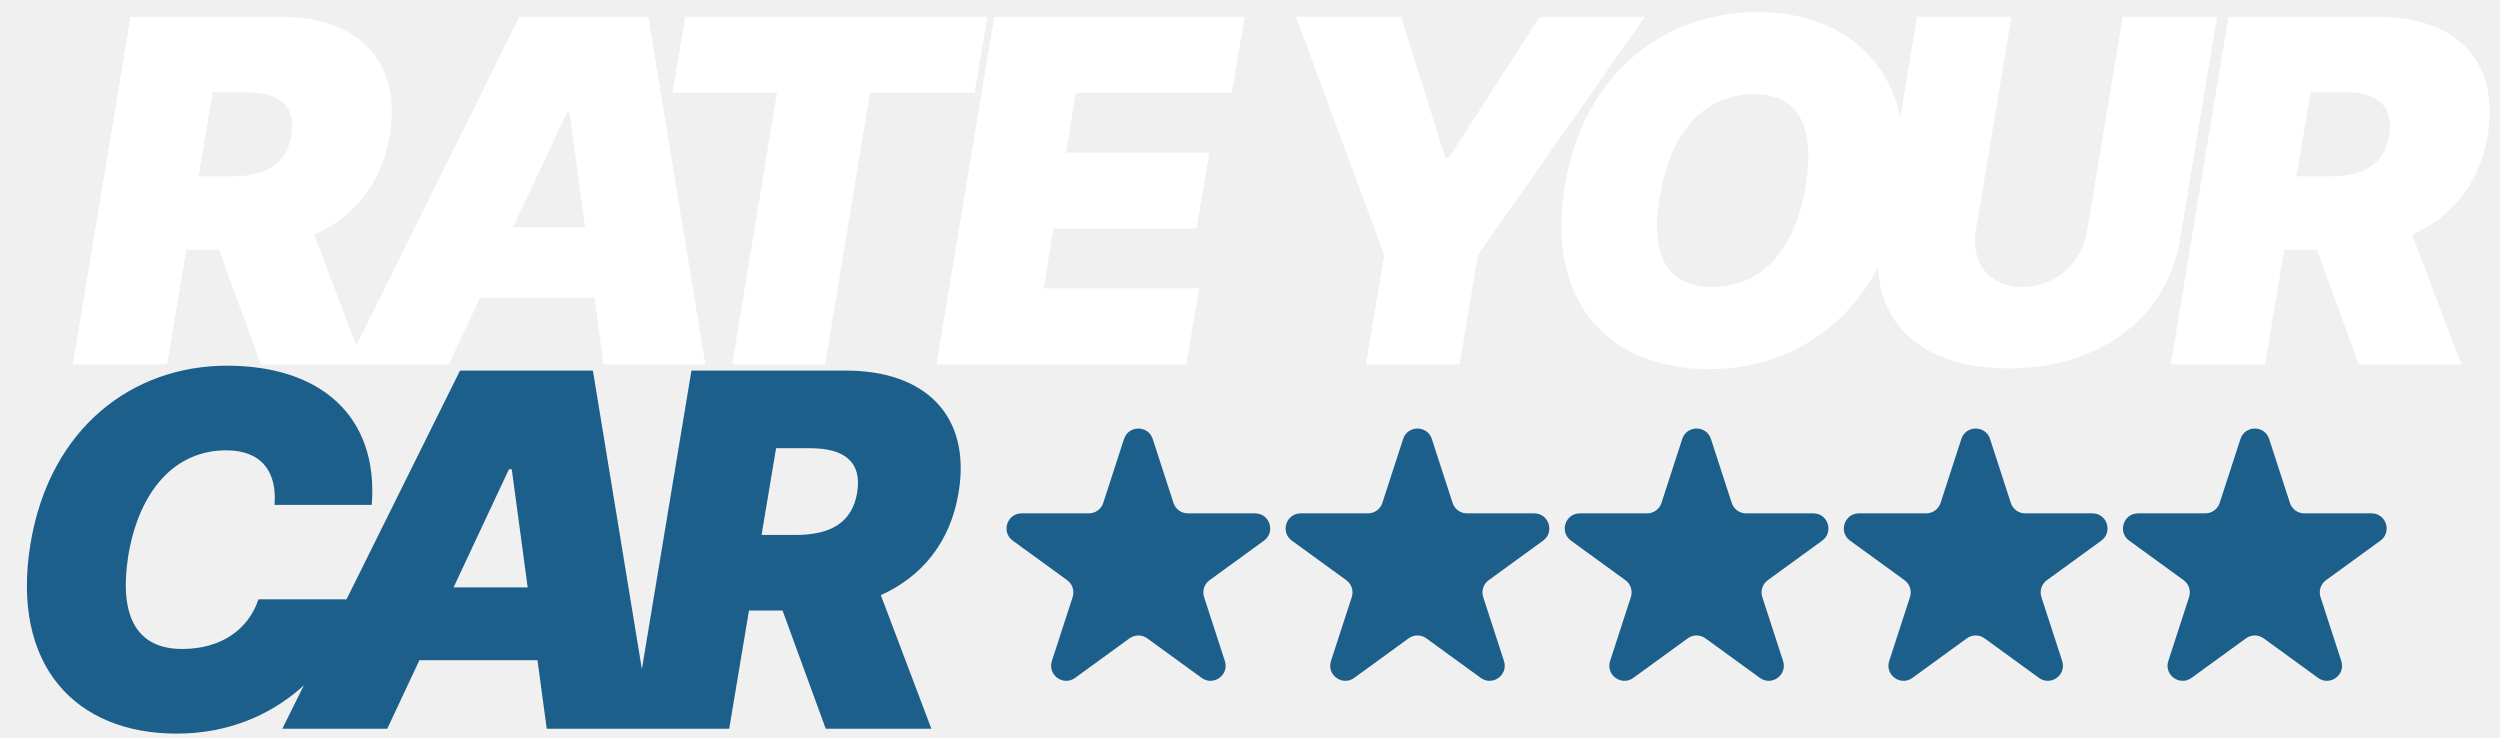
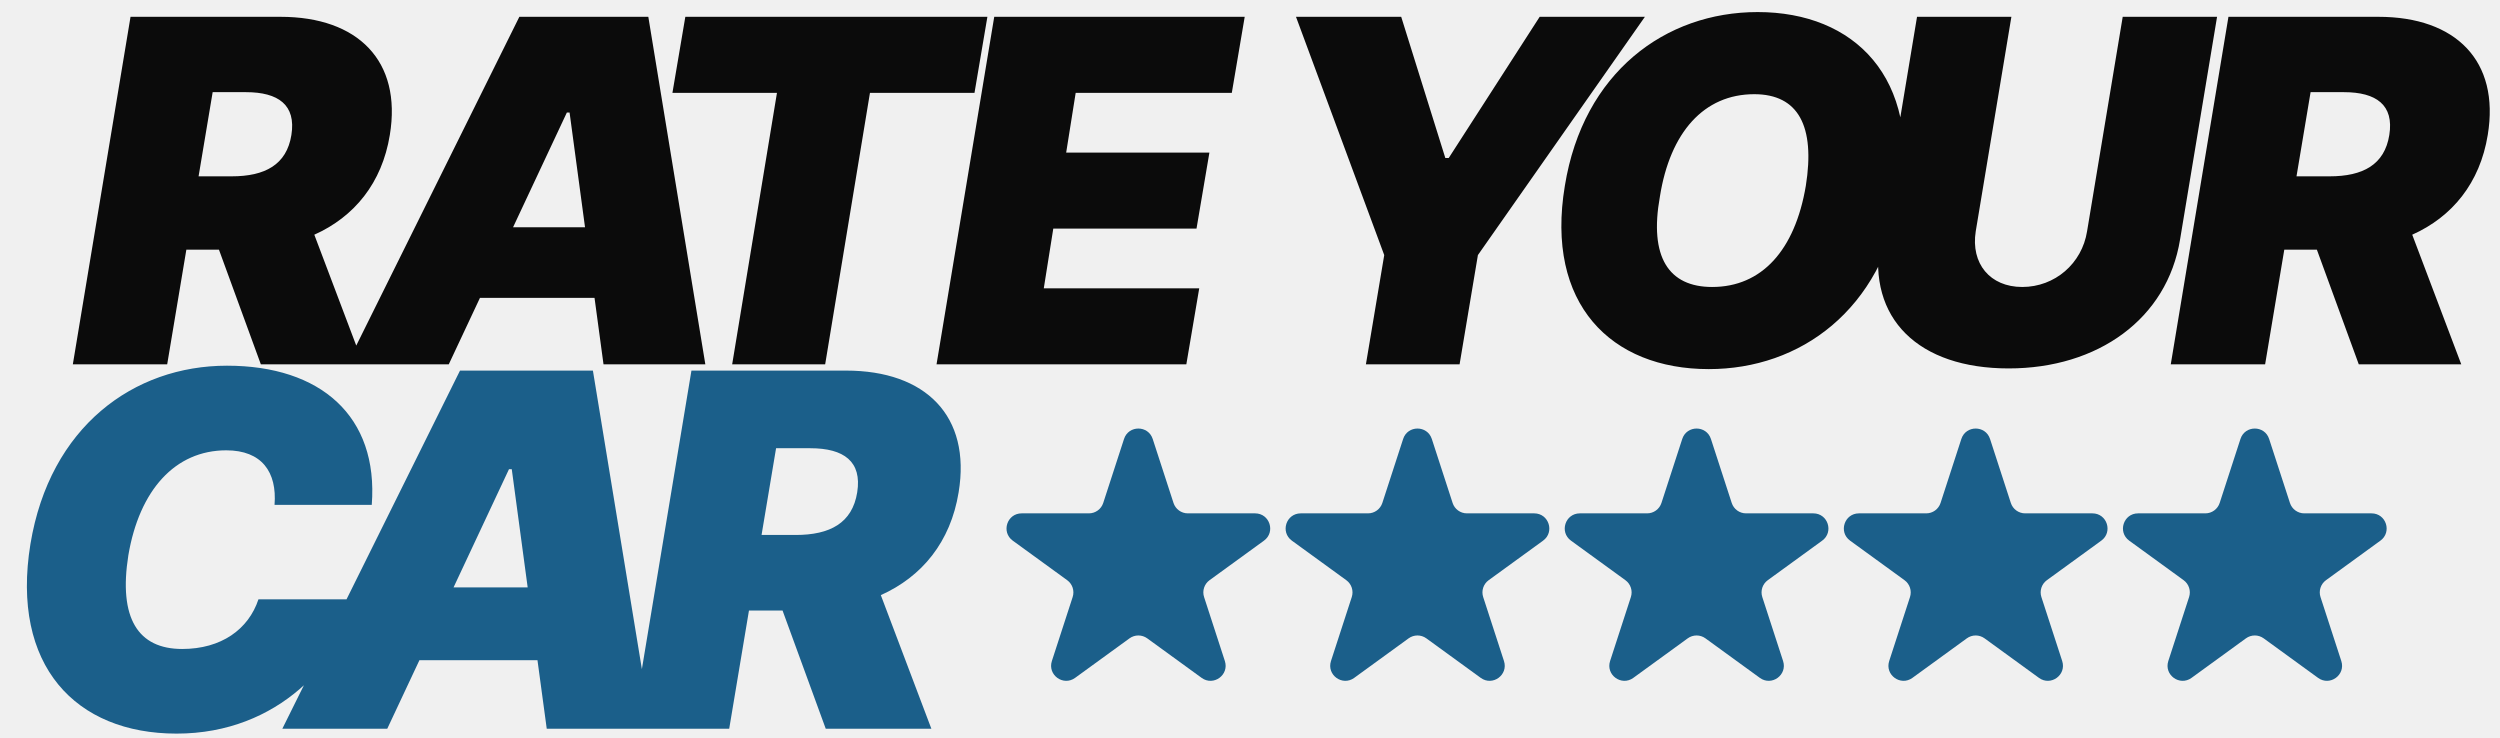
<svg xmlns="http://www.w3.org/2000/svg" width="1386" height="409" viewBox="0 0 1386 409" fill="none" role="img" aria-labelledby="title desc">
  <path d="M206.107 279.909H152.205C153.659 261.683 145.128 249.662 125.448 249.662C97.043 249.662 77.266 271.766 71.158 307.83C65.632 342.73 76.49 359.793 101.018 359.793C122.637 359.793 137.76 348.935 143.286 332.26H197.576C189.336 365.997 154.823 406.714 97.915 406.714C41.978 406.714 5.914 369.099 16.869 301.625C27.63 236.477 74.164 202.74 125.836 202.74C177.702 202.74 209.888 230.661 206.107 279.909ZM214.697 404H156.529L255.026 205.455H328.705L361.279 404H303.111L297.973 365.997H232.535L214.697 404ZM251.439 325.668H292.544L283.722 260.132H282.171L251.439 325.668ZM350.372 404L383.333 205.455H469.034C513.241 205.455 538.447 230.661 531.467 272.929C527.007 300.462 511.108 319.754 488.326 329.933L516.343 404H457.788L433.842 338.464H415.229L404.274 404H350.372ZM422.209 296.584H441.113C460.115 296.584 472.524 289.991 475.238 272.929C477.953 255.866 467.87 248.499 449.257 248.499H430.255L422.209 296.584Z" fill="#1B5F8A" />
-   <path d="M40.376 202L72.364 9.321H155.532C198.433 9.321 222.895 33.782 216.121 74.802C211.793 101.521 196.364 120.243 174.254 130.122L201.444 202H144.619L121.381 138.401H103.317L92.686 202H40.376ZM110.091 97.758H128.437C146.877 97.758 158.919 91.36 161.553 74.802C164.188 58.243 154.403 51.093 136.34 51.093H117.9L110.091 97.758ZM248.788 202H192.339L287.926 9.321H359.428L391.039 202H334.59L329.604 165.12H266.099L248.788 202ZM284.445 125.982H324.335L315.774 62.383H314.269L284.445 125.982ZM372.795 51.469L379.945 9.321H547.41L540.26 51.469H482.306L457.468 202H405.912L430.749 51.469H372.795ZM519.213 202L551.201 9.321H690.065L682.915 51.469H596.36L591.091 84.586H670.496L663.346 126.735H583.941L578.673 159.851H664.851L657.701 202H519.213ZM718.496 9.321H776.826L801.287 87.597H803.169L853.597 9.321H911.927L819.351 141.411L809.19 202H757.257L767.418 141.411L718.496 9.321ZM1053.83 109.047C1043.3 171.894 998.137 204.634 947.333 204.634C893.142 204.634 856.639 168.507 867.552 103.026C877.713 40.18 923.248 6.687 974.429 6.687C1028.24 6.687 1064.75 43.19 1053.83 109.047ZM1001.15 103.026C1006.42 69.909 997.008 52.222 972.547 52.222C944.699 52.222 925.883 73.296 920.238 109.047C914.216 142.54 925.13 159.099 949.215 159.099C976.687 159.099 995.127 138.777 1001.15 103.026ZM1176.83 9.321H1229.14L1208.63 132.756C1201.48 176.786 1163.09 204.258 1113.61 204.258C1063.74 204.258 1035.14 176.786 1042.29 132.756L1062.8 9.321H1115.11L1095.35 128.24C1092.53 146.116 1103.26 159.099 1121.13 159.099C1139.2 159.099 1154.25 146.116 1157.07 128.24L1176.83 9.321ZM1203.47 202L1235.45 9.321H1318.62C1361.52 9.321 1385.98 33.782 1379.21 74.802C1374.88 101.521 1359.45 120.243 1337.34 130.122L1364.53 202H1307.71L1284.47 138.401H1266.41L1255.78 202H1203.47ZM1273.18 97.758H1291.53C1309.97 97.758 1322.01 91.36 1324.64 74.802C1327.28 58.243 1317.49 51.093 1299.43 51.093H1280.99L1273.18 97.758Z" fill="#FFFFFF" />
+   <path d="M40.376 202L72.364 9.321H155.532C198.433 9.321 222.895 33.782 216.121 74.802C211.793 101.521 196.364 120.243 174.254 130.122L201.444 202H144.619L121.381 138.401H103.317L92.686 202H40.376ZM110.091 97.758H128.437C146.877 97.758 158.919 91.36 161.553 74.802C164.188 58.243 154.403 51.093 136.34 51.093H117.9L110.091 97.758ZM248.788 202H192.339L287.926 9.321H359.428L391.039 202H334.59L329.604 165.12H266.099L248.788 202ZM284.445 125.982H324.335L315.774 62.383H314.269L284.445 125.982ZM372.795 51.469L379.945 9.321H547.41L540.26 51.469H482.306L457.468 202H405.912L430.749 51.469H372.795ZM519.213 202L551.201 9.321H690.065L682.915 51.469H596.36L591.091 84.586H670.496L663.346 126.735H583.941L578.673 159.851H664.851L657.701 202H519.213ZM718.496 9.321H776.826L801.287 87.597H803.169L853.597 9.321H911.927L819.351 141.411L809.19 202H757.257L767.418 141.411L718.496 9.321ZM1053.83 109.047C1043.3 171.894 998.137 204.634 947.333 204.634C893.142 204.634 856.639 168.507 867.552 103.026C877.713 40.18 923.248 6.687 974.429 6.687C1028.24 6.687 1064.75 43.19 1053.83 109.047ZM1001.15 103.026C1006.42 69.909 997.008 52.222 972.547 52.222C944.699 52.222 925.883 73.296 920.238 109.047C914.216 142.54 925.13 159.099 949.215 159.099C976.687 159.099 995.127 138.777 1001.15 103.026ZM1176.83 9.321H1229.14L1208.63 132.756C1201.48 176.786 1163.09 204.258 1113.61 204.258C1063.74 204.258 1035.14 176.786 1042.29 132.756L1062.8 9.321H1115.11L1095.35 128.24C1092.53 146.116 1103.26 159.099 1121.13 159.099C1139.2 159.099 1154.25 146.116 1157.07 128.24L1176.83 9.321ZM1203.47 202L1235.45 9.321H1318.62C1361.52 9.321 1385.98 33.782 1379.21 74.802C1374.88 101.521 1359.45 120.243 1337.34 130.122L1364.53 202H1307.71L1284.47 138.401H1266.41L1255.78 202H1203.47ZM1273.18 97.758H1291.53C1309.97 97.758 1322.01 91.36 1324.64 74.802C1327.28 58.243 1317.49 51.093 1299.43 51.093H1280.99L1273.18 97.758Z" fill="#0B0B0B" />
  <path d="M623.159 243.363C625.662 235.659 636.561 235.659 639.064 243.363L650.588 278.831C651.708 282.276 654.918 284.609 658.54 284.609H695.834C703.934 284.609 707.302 294.974 700.749 299.735L670.578 321.656C667.647 323.785 666.421 327.559 667.54 331.004L679.064 366.472C681.567 374.176 672.75 380.582 666.198 375.821L636.026 353.9C633.096 351.771 629.127 351.771 626.197 353.9L596.026 375.821C589.473 380.582 580.656 374.176 583.159 366.472L594.683 331.004C595.802 327.559 594.576 323.785 591.645 321.656L561.474 299.735C554.921 294.974 558.289 284.609 566.389 284.609H603.683C607.305 284.609 610.516 282.276 611.635 278.831L623.159 243.363Z" fill="#1B5F8A" />
  <path d="M777.897 243.363C780.4 235.659 791.298 235.659 793.801 243.363L805.326 278.831C806.445 282.276 809.655 284.609 813.278 284.609H850.572C858.672 284.609 862.039 294.974 855.486 299.735L825.315 321.656C822.385 323.785 821.158 327.559 822.278 331.004L833.802 366.472C836.305 374.176 827.488 380.582 820.935 375.821L790.764 353.9C787.833 351.771 783.865 351.771 780.934 353.9L750.763 375.821C744.21 380.582 735.393 374.176 737.896 366.472L749.421 331.004C750.54 327.559 749.314 323.785 746.383 321.656L716.212 299.735C709.659 294.974 713.027 284.609 721.127 284.609H758.42C762.043 284.609 765.253 282.276 766.372 278.831L777.897 243.363Z" fill="#1B5F8A" />
  <path d="M932.635 243.363C935.138 235.659 946.036 235.659 948.539 243.363L960.064 278.831C961.183 282.276 964.394 284.609 968.016 284.609H1005.31C1013.41 284.609 1016.78 294.974 1010.22 299.735L980.053 321.656C977.123 323.785 975.896 327.559 977.016 331.004L988.54 366.472C991.043 374.176 982.226 380.582 975.673 375.821L945.502 353.9C942.571 351.771 938.603 351.771 935.672 353.9L905.501 375.821C898.948 380.582 890.131 374.176 892.634 366.472L904.159 331.004C905.278 327.559 904.052 323.785 901.121 321.656L870.95 299.735C864.397 294.974 867.765 284.609 875.865 284.609H913.158C916.781 284.609 919.991 282.276 921.111 278.831L932.635 243.363Z" fill="#1B5F8A" />
  <path d="M1087.37 243.363C1089.88 235.659 1100.77 235.659 1103.28 243.363L1114.8 278.831C1115.92 282.276 1119.13 284.609 1122.75 284.609H1160.05C1168.15 284.609 1171.51 294.974 1164.96 299.735L1134.79 321.656C1131.86 323.785 1130.63 327.559 1131.75 331.004L1143.28 366.472C1145.78 374.176 1136.96 380.582 1130.41 375.821L1100.24 353.9C1097.31 351.771 1093.34 351.771 1090.41 353.9L1060.24 375.821C1053.69 380.582 1044.87 374.176 1047.37 366.472L1058.9 331.004C1060.02 327.559 1058.79 323.785 1055.86 321.656L1025.69 299.735C1019.13 294.974 1022.5 284.609 1030.6 284.609H1067.9C1071.52 284.609 1074.73 282.276 1075.85 278.831L1087.37 243.363Z" fill="#1B5F8A" />
  <path d="M1242.11 243.363C1244.61 235.659 1255.51 235.659 1258.01 243.363L1269.54 278.831C1270.66 282.276 1273.87 284.609 1277.49 284.609H1314.79C1322.89 284.609 1326.25 294.974 1319.7 299.735L1289.53 321.656C1286.6 323.785 1285.37 327.559 1286.49 331.004L1298.02 366.472C1300.52 374.176 1291.7 380.582 1285.15 375.821L1254.98 353.9C1252.05 351.771 1248.08 351.771 1245.15 353.9L1214.98 375.821C1208.42 380.582 1199.61 374.176 1202.11 366.472L1213.63 331.004C1214.75 327.559 1213.53 323.785 1210.6 321.656L1180.43 299.735C1173.87 294.974 1177.24 284.609 1185.34 284.609H1222.63C1226.26 284.609 1229.47 282.276 1230.59 278.831L1242.11 243.363Z" fill="#1B5F8A" />
</svg>
